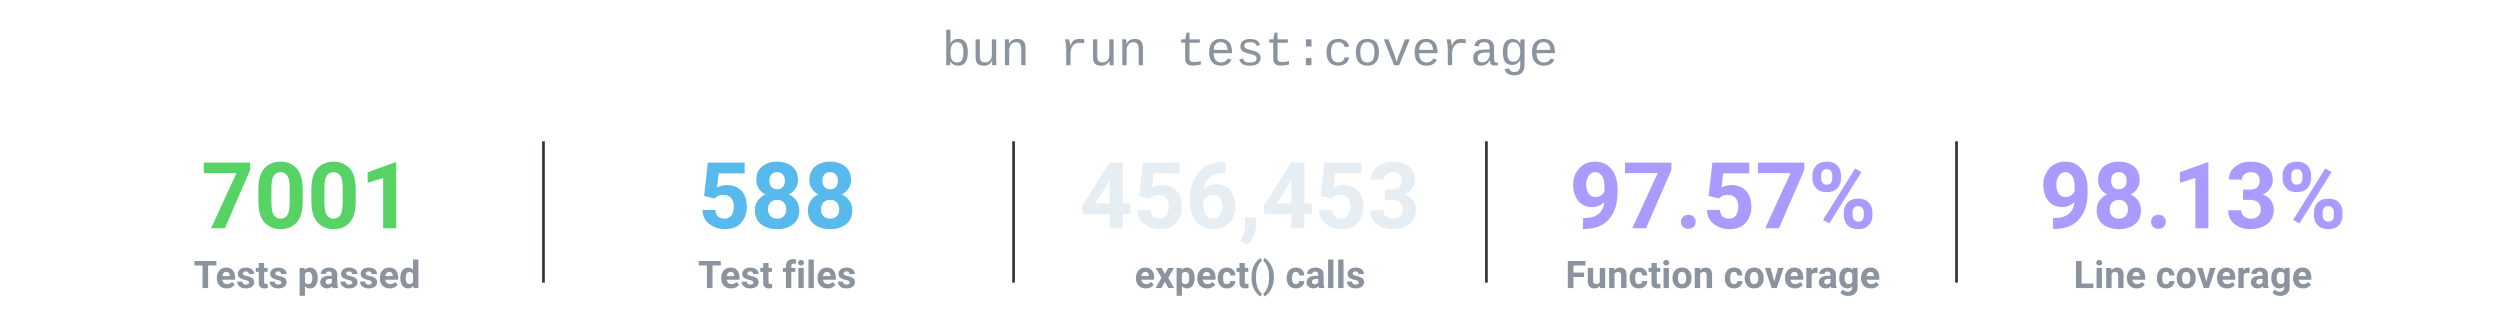
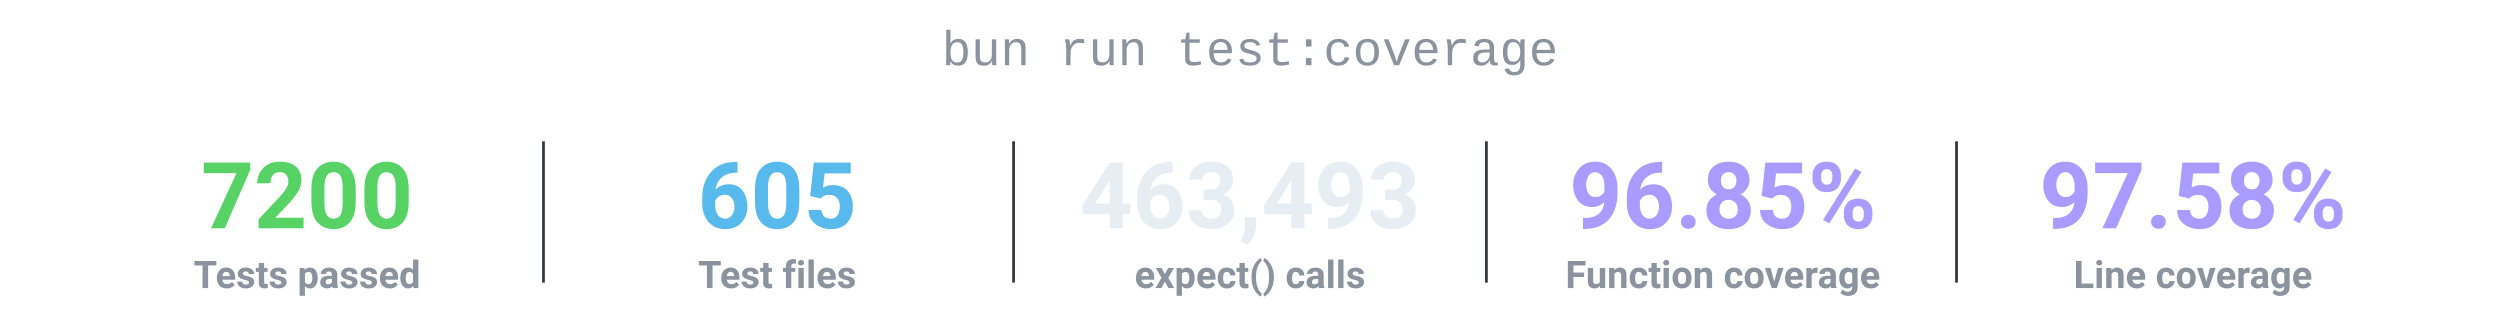
- <svg xmlns="http://www.w3.org/2000/svg" viewBox="0 0 920 122" width="920" height="122" role="img" aria-label="bun run test:coverage — 7001 tests passed, 588 test files, 456,453 expect() calls, 97.57% function coverage, 98.13% line coverage">
+ <svg xmlns="http://www.w3.org/2000/svg" viewBox="0 0 920 122" width="920" height="122" role="img" aria-label="bun run test:coverage — 7200 tests passed, 605 test files, 463,493 expect() calls, 96.85% function coverage, 97.58% line coverage">
  <style>
    .cmd { font-family: ui-monospace, SFMono-Regular, 'SF Mono', Menlo, Consolas, 'Liberation Mono', monospace; font-weight: 500; font-size: 18px; }
    .val { font-family: system-ui, -apple-system, BlinkMacSystemFont, 'Segoe UI', Roboto, sans-serif; font-weight: 700; font-size: 34px; }
    .lbl { font-family: system-ui, -apple-system, BlinkMacSystemFont, 'Segoe UI', Roboto, sans-serif; font-weight: 600; font-size: 14px; }
  </style>
  <text x="460" y="24" text-anchor="middle" class="cmd" fill="#8b949e">bun run test:coverage</text>
  <line x1="200" y1="52" x2="200" y2="104" stroke="#30363d" stroke-width="1" />
  <line x1="373" y1="52" x2="373" y2="104" stroke="#30363d" stroke-width="1" />
  <line x1="547" y1="52" x2="547" y2="104" stroke="#30363d" stroke-width="1" />
  <line x1="720" y1="52" x2="720" y2="104" stroke="#30363d" stroke-width="1" />
-   <text x="113" y="84" text-anchor="middle" class="val" fill="#56d364">7001</text>
+   <text x="113" y="84" text-anchor="middle" class="val" fill="#56d364">7200</text>
  <text x="113" y="106" text-anchor="middle" class="lbl" fill="#8b949e">Tests passed</text>
-   <text x="286" y="84" text-anchor="middle" class="val" fill="#58b9ec">588</text>
+   <text x="286" y="84" text-anchor="middle" class="val" fill="#58b9ec">605</text>
  <text x="286" y="106" text-anchor="middle" class="lbl" fill="#8b949e">Test files</text>
-   <text x="460" y="84" text-anchor="middle" class="val" fill="#e6edf3">456,453</text>
+   <text x="460" y="84" text-anchor="middle" class="val" fill="#e6edf3">463,493</text>
  <text x="460" y="106" text-anchor="middle" class="lbl" fill="#8b949e">expect() calls</text>
-   <text x="634" y="84" text-anchor="middle" class="val" fill="#a99bff">97.57%</text>
+   <text x="634" y="84" text-anchor="middle" class="val" fill="#a99bff">96.85%</text>
  <text x="634" y="106" text-anchor="middle" class="lbl" fill="#8b949e">Function coverage</text>
-   <text x="807" y="84" text-anchor="middle" class="val" fill="#a99bff">98.13%</text>
+   <text x="807" y="84" text-anchor="middle" class="val" fill="#a99bff">97.58%</text>
  <text x="807" y="106" text-anchor="middle" class="lbl" fill="#8b949e">Line coverage</text>
</svg>
